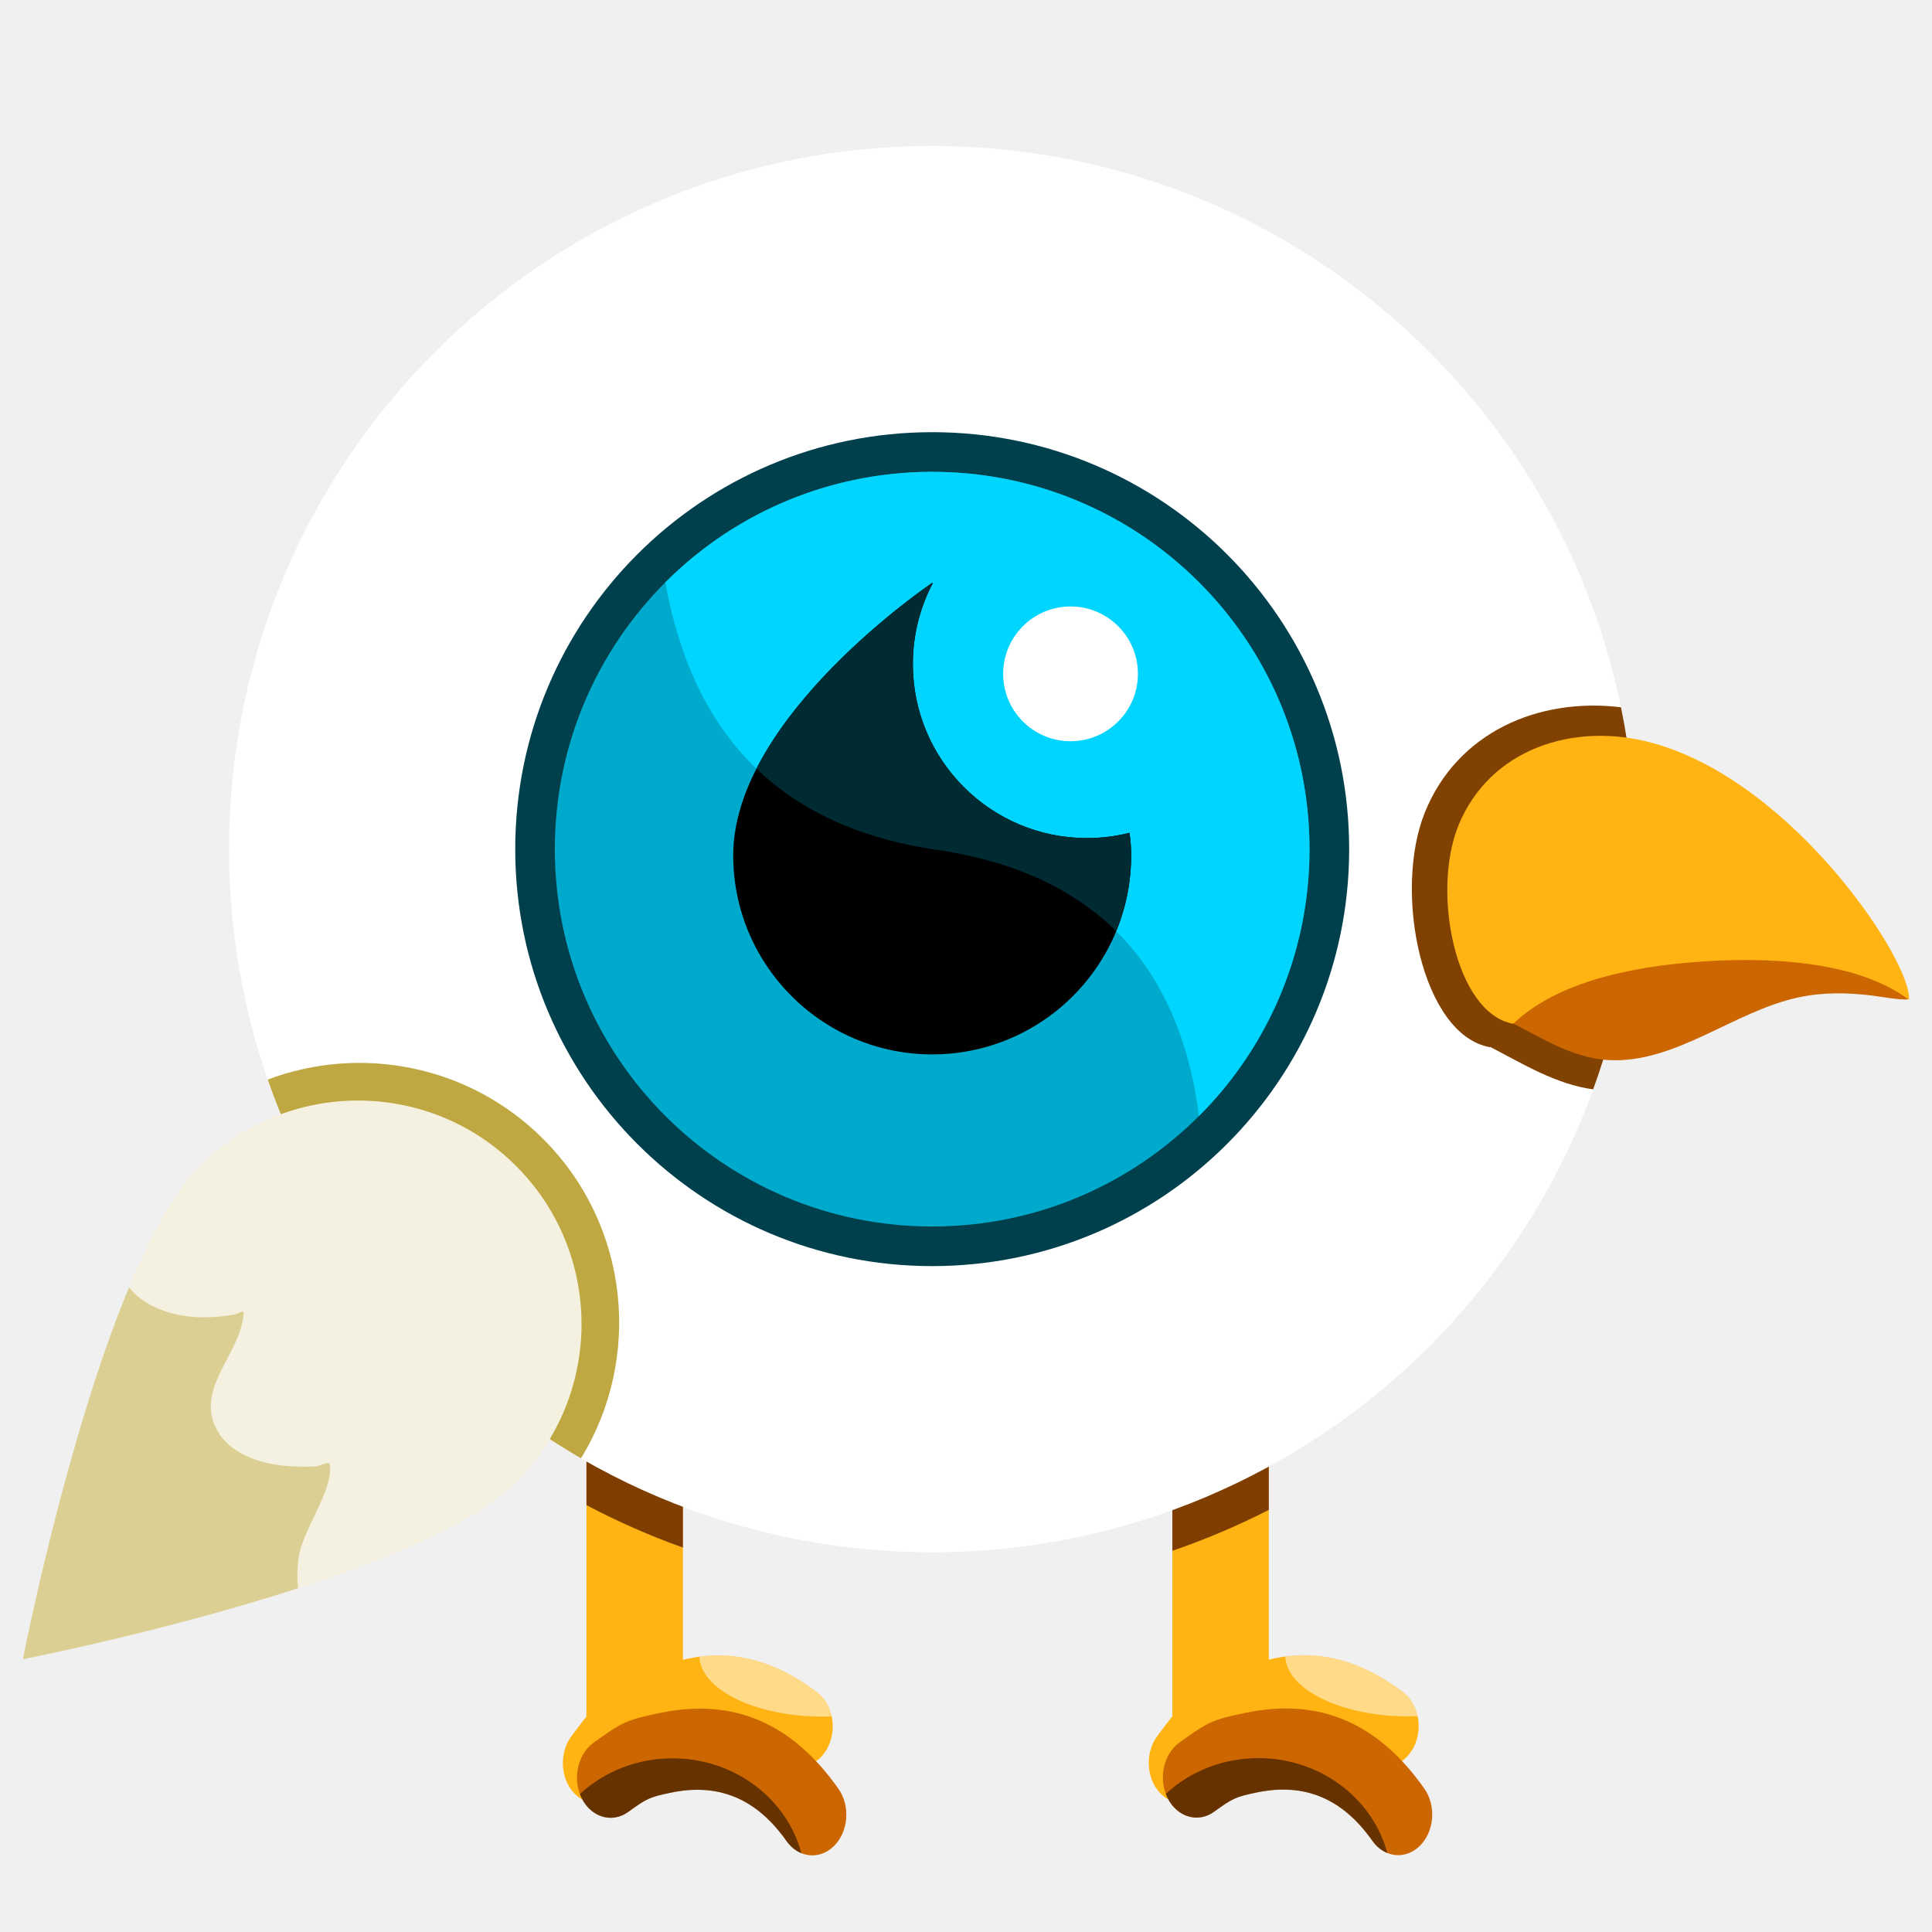
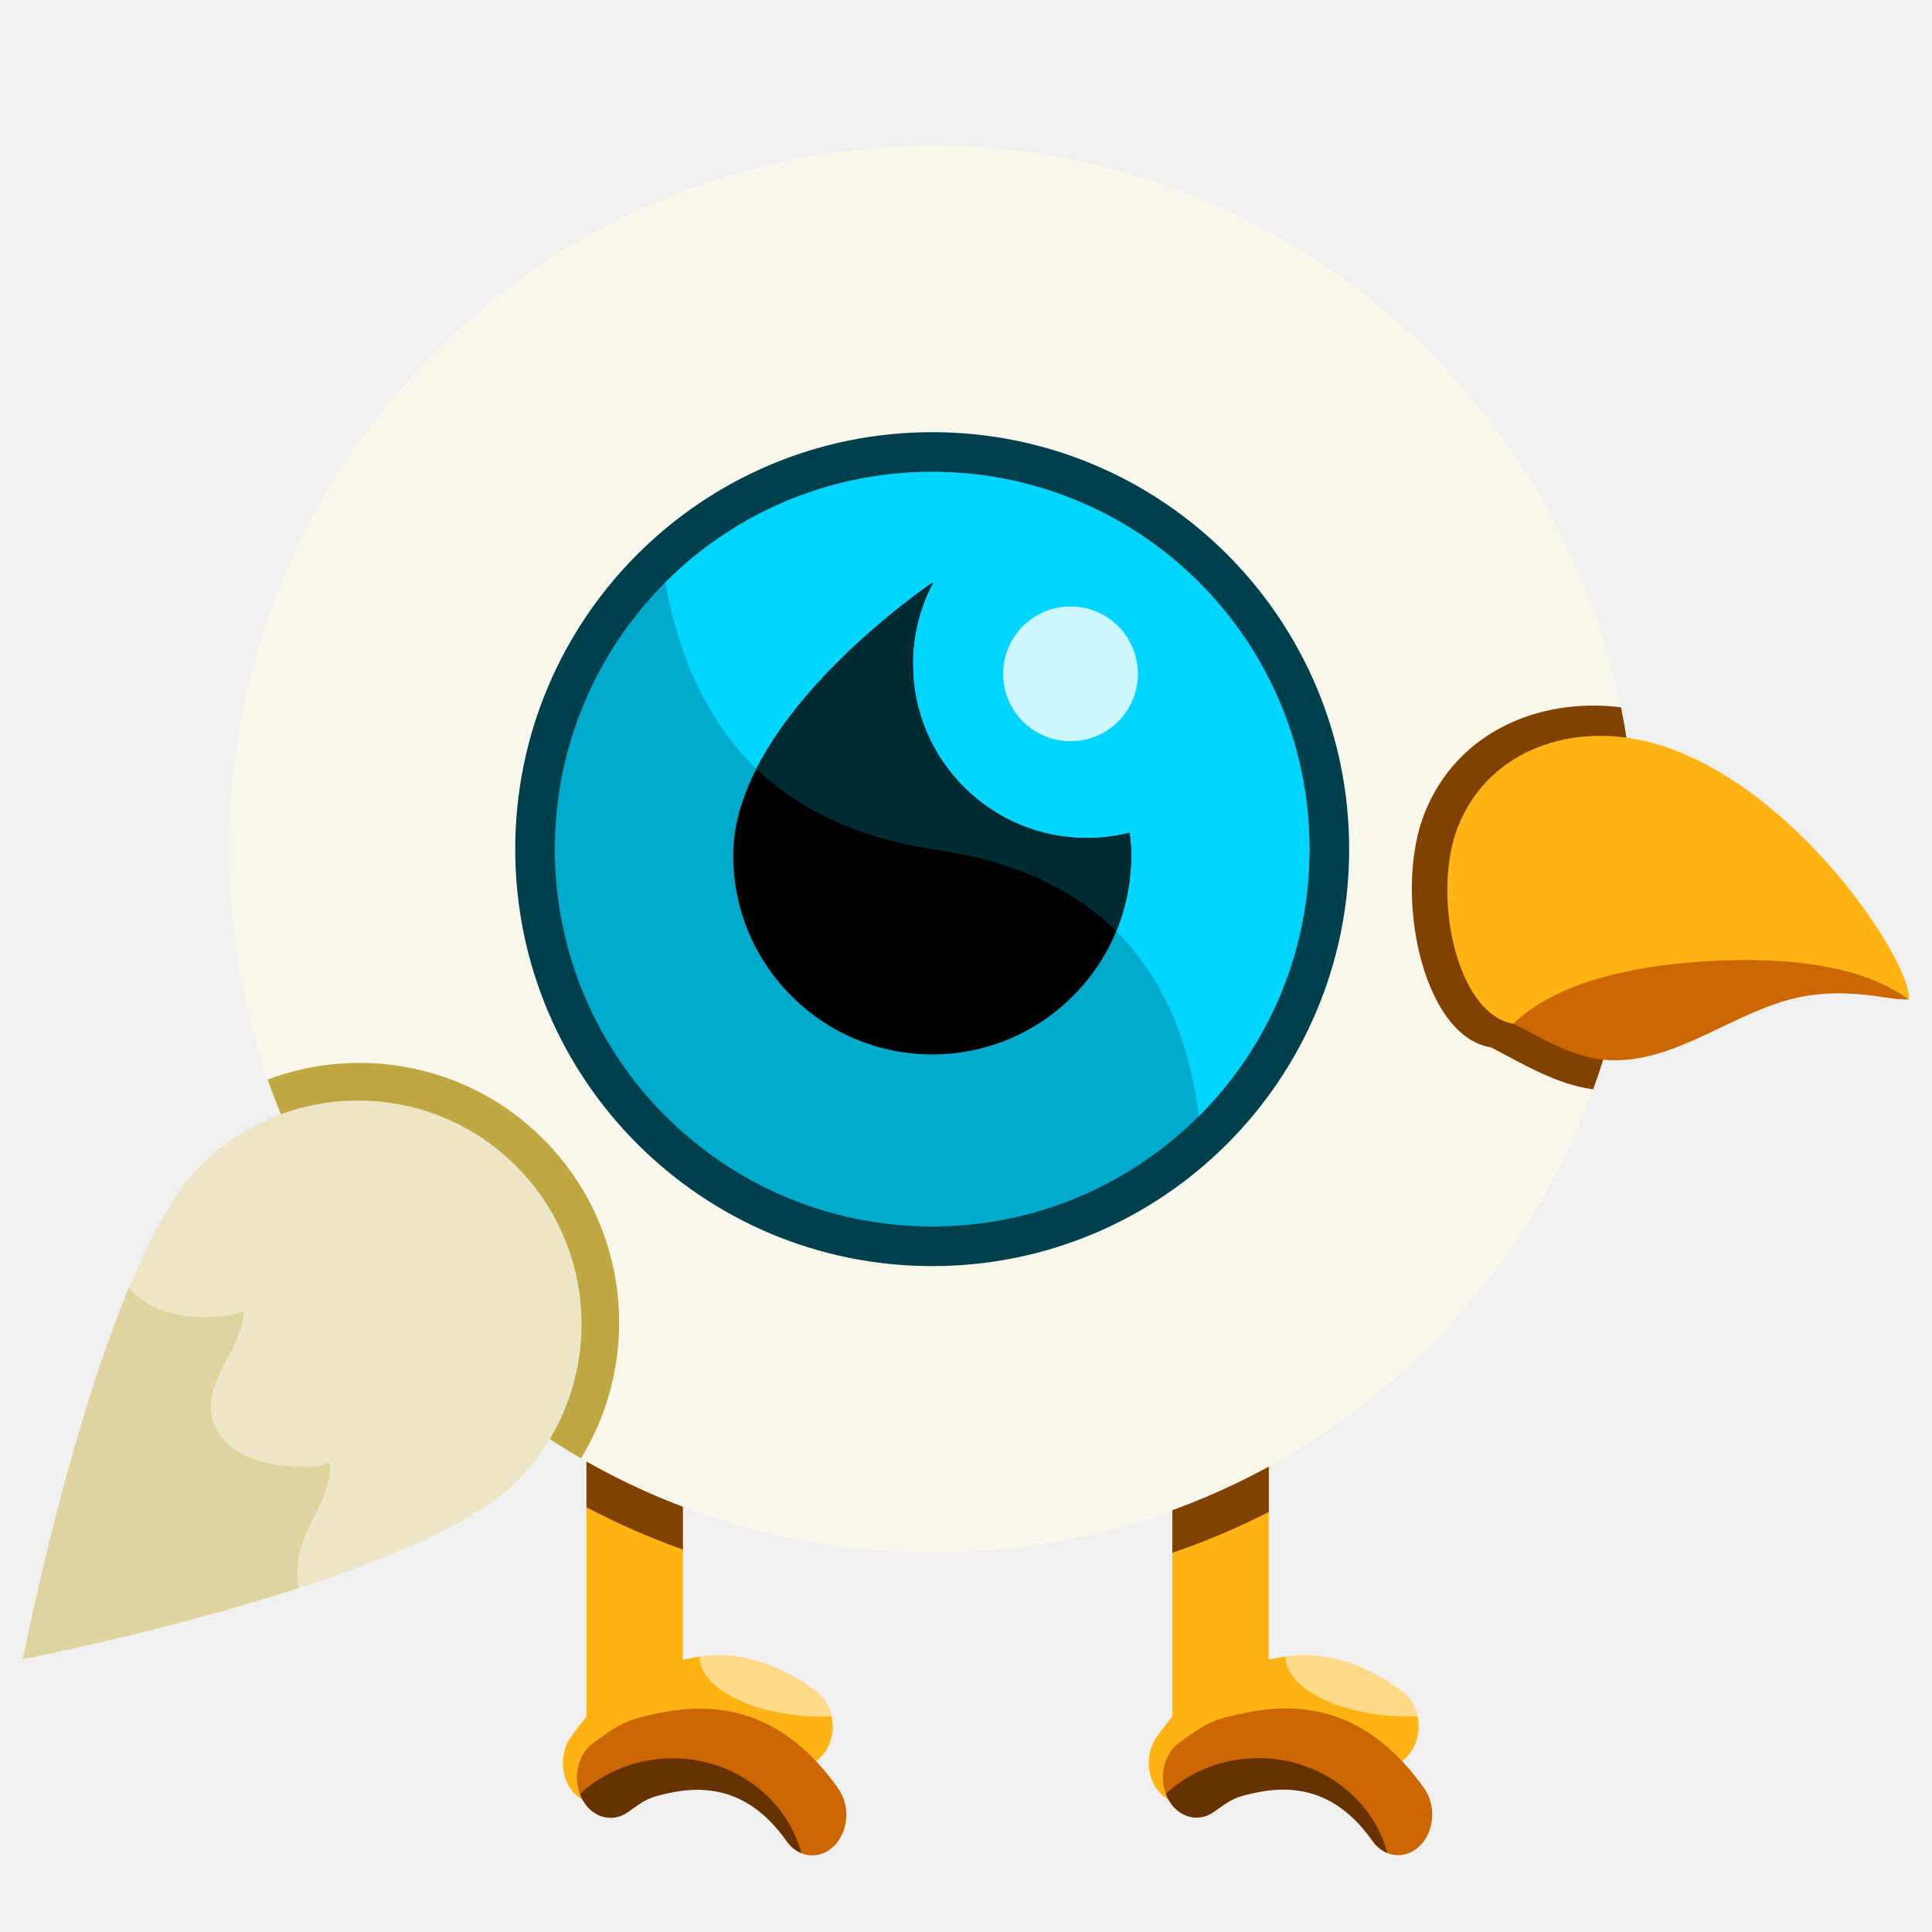
<svg xmlns="http://www.w3.org/2000/svg" width="100%" height="100%" viewBox="0 0 512 512" version="1.1" xml:space="preserve" style="fill-rule:evenodd;clip-rule:evenodd;stroke-linejoin:round;stroke-miterlimit:2;">
  <rect x="310.687" y="383.441" width="25.555" height="89.516" style="fill:#ffb413;" />
-   <path d="M310.687,410.978l-0,-27.537l25.555,-0l-0,16.695c-8.203,4.19 -16.738,7.821 -25.555,10.842Z" style="fill:#7f3d00;" />
+   <path d="M310.687,411.507l0,-28.066l25.555,0l0,17.256c-8.204,4.178 -16.739,7.798 -25.555,10.81Z" style="fill:#814100;" />
  <path d="M320.099,474.202c-3.291,4.441 -8.965,4.878 -12.663,0.974c-3.697,-3.904 -4.027,-10.681 -0.736,-15.122c5.923,-7.995 6.867,-8.941 14.957,-13.892c17.573,-10.754 34.066,-9.933 50.172,2.283c4.168,3.16 5.383,9.784 2.71,14.783c-2.671,4.998 -8.224,6.49 -12.392,3.33c-10.396,-7.885 -21.048,-8.277 -32.39,-1.335c-5.226,3.197 -5.831,3.815 -9.658,8.979Z" style="fill:#ffb413;" />
  <path d="M375.681,454.799c-1.218,0.049 -2.457,0.064 -3.711,0.042c-17.171,-0.299 -31.045,-7.36 -31.356,-15.852c10.677,-1.442 21.023,1.726 31.215,9.456c1.994,1.512 3.311,3.815 3.852,6.354Z" style="fill:#fff;fill-opacity:0.5;" />
  <path d="M321.75,480.13c-4.248,3.07 -9.76,1.459 -12.304,-3.596c-2.544,-5.055 -1.161,-11.651 3.087,-14.721c7.644,-5.525 8.779,-6.093 17.724,-7.934c19.429,-3.998 34.929,2.684 47.208,20.12c3.177,4.511 2.674,11.278 -1.123,15.102c-3.796,3.823 -9.457,3.264 -12.635,-1.247c-7.925,-11.255 -17.97,-15.438 -30.512,-12.857c-5.777,1.19 -6.508,1.564 -11.445,5.133Z" style="fill:#c60;" />
  <path d="M367.641,491.069c-1.485,-0.603 -2.853,-1.681 -3.934,-3.215c-7.925,-11.255 -17.97,-15.438 -30.512,-12.857c-5.777,1.19 -6.508,1.564 -11.445,5.133c-4.248,3.07 -9.76,1.459 -12.304,-3.596c-0.188,-0.376 -0.357,-0.759 -0.503,-1.15c6.481,-5.995 15.405,-9.628 25.194,-9.458c16.231,0.284 29.726,10.939 33.504,25.143Z" style="fill-opacity:0.5;" />
  <rect x="155.419" y="383.492" width="25.555" height="89.516" style="fill:#ffb413;" />
-   <path d="M155.419,398.876l-0,-15.384l25.555,-0l-0,26.637c-8.827,-3.154 -17.362,-6.923 -25.555,-11.253Z" style="fill:#7f3d00;" />
+   <path d="M155.419,399.442l0,-15.95l25.555,0l0,27.169c-8.825,-3.145 -17.36,-6.902 -25.555,-11.219Z" style="fill:#814100;" />
  <path d="M164.831,474.253c-3.291,4.443 -8.965,4.879 -12.663,0.974c-3.698,-3.904 -4.028,-10.679 -0.737,-15.122c5.924,-7.994 6.867,-8.941 14.957,-13.891c17.574,-10.755 34.066,-9.933 50.174,2.283c4.166,3.16 5.381,9.784 2.709,14.782c-2.672,4.999 -8.224,6.49 -12.392,3.33c-10.396,-7.885 -21.048,-8.276 -32.391,-1.334c-5.226,3.197 -5.831,3.814 -9.657,8.978Z" style="fill:#ffb413;" />
  <path d="M220.412,454.85c-1.218,0.05 -2.457,0.064 -3.711,0.043c-17.17,-0.299 -31.045,-7.361 -31.356,-15.853c10.678,-1.44 21.024,1.726 31.217,9.457c1.992,1.511 3.31,3.814 3.85,6.353Z" style="fill:#fff;fill-opacity:0.5;" />
  <path d="M166.482,480.181c-4.248,3.071 -9.761,1.46 -12.304,-3.595c-2.544,-5.054 -1.16,-11.651 3.086,-14.721c7.645,-5.526 8.779,-6.094 17.725,-7.935c19.428,-3.998 34.929,2.684 47.207,20.12c3.178,4.511 2.674,11.278 -1.122,15.102c-3.797,3.824 -9.458,3.265 -12.636,-1.247c-7.925,-11.255 -17.97,-15.436 -30.511,-12.855c-5.777,1.188 -6.508,1.563 -11.445,5.131Z" style="fill:#c60;" />
  <path d="M212.373,491.121c-1.486,-0.604 -2.854,-1.681 -3.935,-3.216c-7.925,-11.255 -17.97,-15.436 -30.511,-12.855c-5.777,1.188 -6.508,1.563 -11.445,5.131c-4.248,3.071 -9.761,1.46 -12.304,-3.595c-0.189,-0.376 -0.357,-0.76 -0.502,-1.151c6.479,-5.995 15.404,-9.628 25.192,-9.456c16.232,0.283 29.727,10.937 33.505,25.142Z" style="fill-opacity:0.5;" />
-   <circle cx="247.042" cy="225.031" r="186.34" style="fill:#fff;" />
+   <circle cx="247.042" cy="225.031" r="186.34" style="fill:#f9f7ec;" />
  <path d="M153.971,386.466c-38.451,-22.232 -68.239,-57.806 -83.017,-100.373c24.521,-9.228 53.266,-3.984 72.985,15.735c22.948,22.948 26.292,58.125 10.032,84.638Z" style="fill:#bfa841;" />
  <path d="M422.209,288.685c-9.816,-1.312 -18.535,-6.696 -27.265,-11.234c-0.025,0.023 -0.049,0.046 -0.073,0.07c-18.142,-3.226 -25.749,-41.326 -17.234,-62.305c8.554,-21.076 29.956,-30.46 51.945,-27.776c2.492,12.143 3.8,24.715 3.8,37.591c0,22.351 -3.944,43.789 -11.173,63.654Z" style="fill:#814100;" />
  <circle cx="247.042" cy="225.031" r="110.5" style="fill:#00404d;" />
  <circle cx="247.042" cy="225.031" r="100" style="fill:#0ac;" />
  <path d="M176.332,154.319c39.026,-39.027 102.394,-39.027 141.421,-0c39.027,39.027 39.027,102.396 0,141.421c-5.259,-40.696 -28.229,-64.831 -70.711,-70.709c-40.392,-6.264 -63.492,-30.225 -70.71,-70.712Z" style="fill:#00d5ff;" />
-   <path d="M201.999,254.099c-0.003,0.001 -0.005,0.003 -0.007,0.005c-4.875,-7.99 -7.684,-17.375 -7.684,-27.411c-0,-36.786 52.734,-72.224 52.734,-72.224c0,-0 0.05,0.034 0.148,0.1c-3.366,6.4 -5.271,13.687 -5.271,21.414c0,25.452 20.664,46.115 46.115,46.115c3.895,0 7.677,-0.484 11.291,-1.395c0.295,1.989 0.451,3.987 0.451,5.989c0,5.961 -0.99,11.692 -2.816,17.037c-0.007,0.036 -0.017,0.07 -0.027,0.103c-7.121,20.703 -26.776,35.595 -49.883,35.595l-0.008,0c-9.943,0 -19.248,-2.758 -27.189,-7.55c0.001,-0.001 0.002,-0.003 0.002,-0.004c-7.287,-4.398 -13.425,-10.509 -17.856,-17.775l-0,0.001Z" />
+   <path d="M201.999,254.099c-0.003,0.001 -0.005,0.003 -0.007,0.005c-4.875,-7.99 -7.684,-17.375 -7.684,-27.411c0,-36.786 52.734,-72.224 52.734,-72.224c0,0 0.05,0.034 0.148,0.1c-3.366,6.4 -5.271,13.687 -5.271,21.414c0,25.452 20.664,46.115 46.115,46.115c3.895,0 7.677,-0.484 11.291,-1.395c0.295,1.989 0.451,3.987 0.451,5.989c0,5.961 -0.99,11.692 -2.816,17.037c-0.007,0.036 -0.017,0.07 -0.027,0.103c-7.121,20.703 -26.776,35.595 -49.883,35.595l-0.008,0c-9.943,0 -19.248,-2.758 -27.189,-7.55c0.001,-0.001 0.002,-0.003 0.002,-0.004c-7.287,-4.398 -13.425,-10.509 -17.856,-17.775l0,0.001Z" />
  <path d="M200.463,203.706c13.912,-27.284 46.579,-49.237 46.579,-49.237c0,-0 0.05,0.034 0.148,0.1c-3.366,6.4 -5.271,13.687 -5.271,21.414c0,25.452 20.664,46.115 46.115,46.115c3.895,0 7.677,-0.484 11.291,-1.395c0.295,1.989 0.451,3.987 0.451,5.99c0,5.96 -0.99,11.691 -2.816,17.036c-0.007,0.036 -0.017,0.07 -0.027,0.103c-0.344,0.999 -0.716,1.985 -1.117,2.956c-11.672,-11.544 -27.858,-18.864 -48.774,-21.758c-19.506,-3.025 -34.98,-10.176 -46.579,-21.324Z" style="fill:#002b33;" />
  <path d="M398.776,270.085c8.8,4.336 17.447,10.303 27.532,10.85c17.683,0.959 33.202,-12.938 50.212,-16.595c6.664,-1.432 13.073,-1.317 19.791,-0.485c1.005,0.125 8.927,1.484 9.586,0.855c0.658,-0.628 -6.906,-7.305 -7.606,-8.181c-6.63,-8.298 -16.749,-12.336 -26.881,-14.409c-27.161,-5.555 -56.984,2.788 -71.466,27.064" style="fill:#c60;" />
  <path d="M401.017,271.313c-15.292,-2.72 -21.704,-34.836 -14.527,-52.52c8.233,-20.286 30.587,-27.721 51.674,-21.836c37.678,10.514 68.868,58.612 67.701,67.971c-11.918,-8.937 -31.978,-11.533 -53.849,-10.18c-21.794,1.348 -40.253,6.283 -50.999,16.565Z" style="fill:#ffb413;" />
-   <path d="M6.063,439.704c-0,0 20.273,-104.063 46.916,-130.706c23.122,-23.123 60.667,-23.123 83.79,0c23.122,23.122 23.122,60.667 -0,83.789c-26.644,26.644 -130.706,46.917 -130.706,46.917Z" style="fill:#f5f1e0;" />
-   <path d="M78.983,420.898c-35.644,11.544 -72.92,18.806 -72.92,18.806c-0,0 11.313,-58.074 28.145,-98.562c1.371,1.794 3.193,3.36 5.547,4.615c5.107,2.721 10.771,3.605 16.512,3.282c1.963,-0.11 3.914,-0.332 5.849,-0.67c0.816,-0.143 2.472,-1.299 2.438,-0.472c-0.454,11.019 -14.174,20.841 -6.236,32.376c3.814,5.543 11.663,7.845 18.087,8.257c2.438,0.157 4.846,0.234 7.288,0.069c1.252,-0.085 3.612,-1.634 3.745,-0.386c0.751,7.077 -7.268,17.3 -8.277,24.463c-0.397,2.816 -0.443,5.566 -0.178,8.222Z" style="fill:#dbcf94;" />
-   <circle cx="283.705" cy="178.576" r="17.857" style="fill:#fff;" />
+   <path d="M6.063,439.704c0,0 20.273,-104.063 46.916,-130.706c23.122,-23.123 60.667,-23.123 83.79,0c23.122,23.122 23.122,60.667 0,83.789c-26.644,26.644 -130.706,46.917 -130.706,46.917Z" style="fill:#ece6c6;" />
+   <path d="M78.983,420.898c-35.644,11.544 -72.92,18.806 -72.92,18.806c0,0 11.313,-58.074 28.145,-98.562c1.371,1.794 3.193,3.36 5.547,4.615c5.107,2.721 10.771,3.605 16.512,3.282c1.963,-0.11 3.914,-0.332 5.849,-0.67c0.816,-0.143 2.472,-1.299 2.438,-0.472c-0.454,11.019 -14.174,20.841 -6.236,32.376c3.814,5.543 11.663,7.845 18.087,8.257c2.438,0.157 4.846,0.234 7.288,0.069c1.252,-0.085 3.612,-1.634 3.745,-0.386c0.751,7.077 -7.268,17.3 -8.277,24.463c-0.397,2.816 -0.443,5.566 -0.178,8.222Z" style="fill:#dfd4a0;" />
+   <circle cx="283.705" cy="178.576" r="17.857" style="fill:#ccf7ff;" />
</svg>
